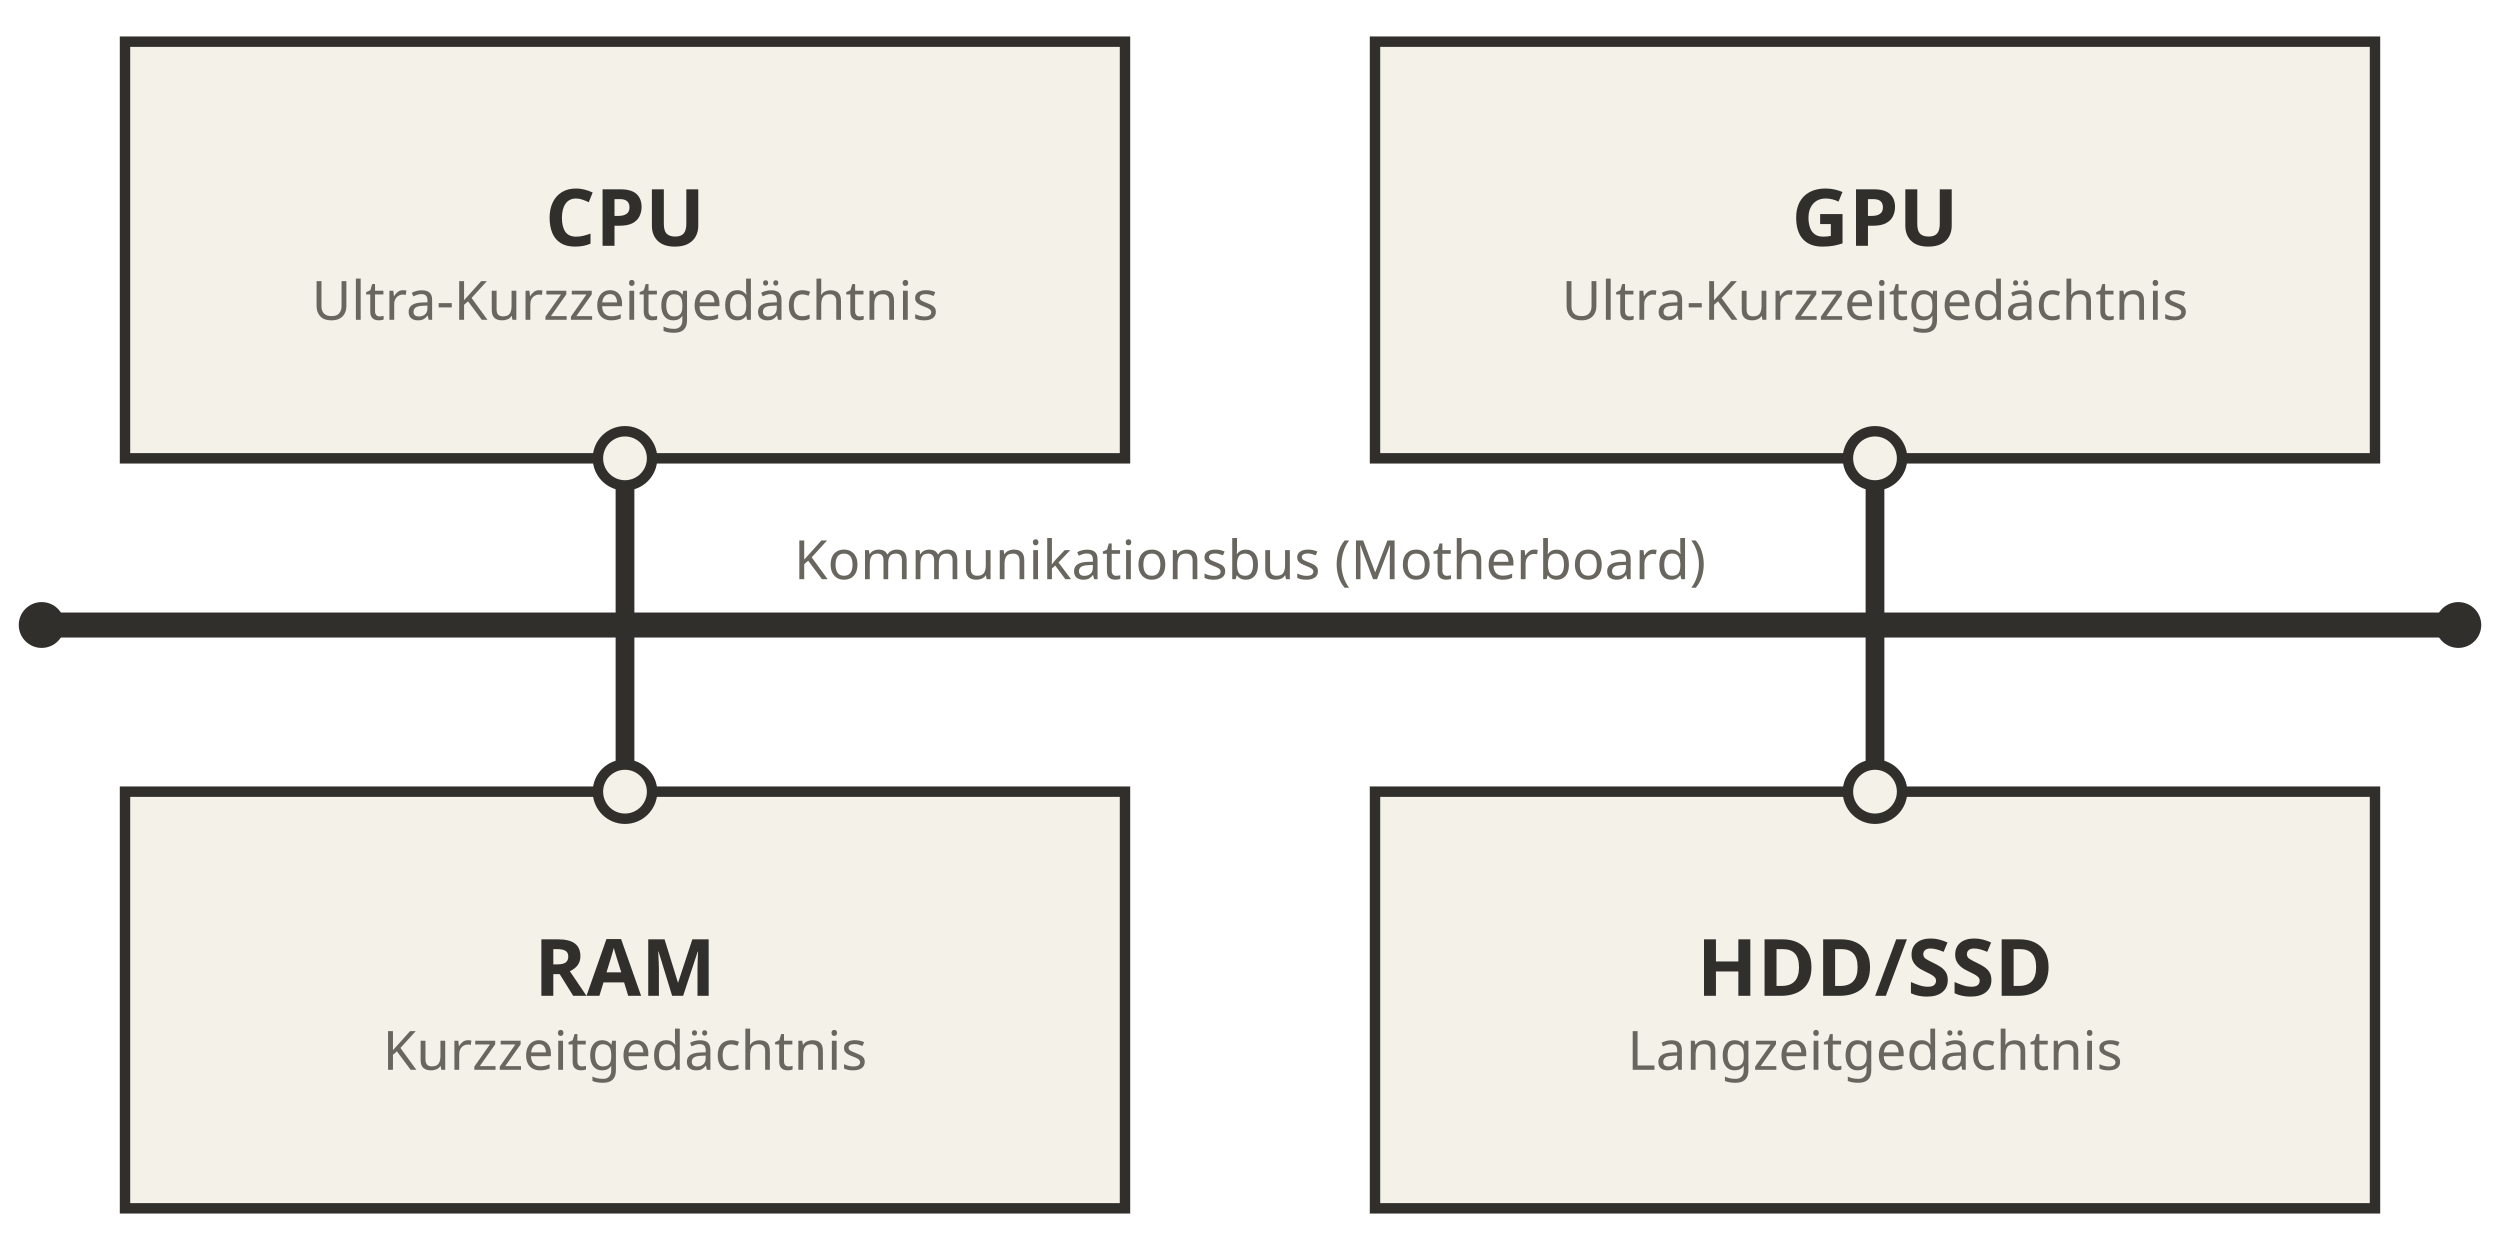
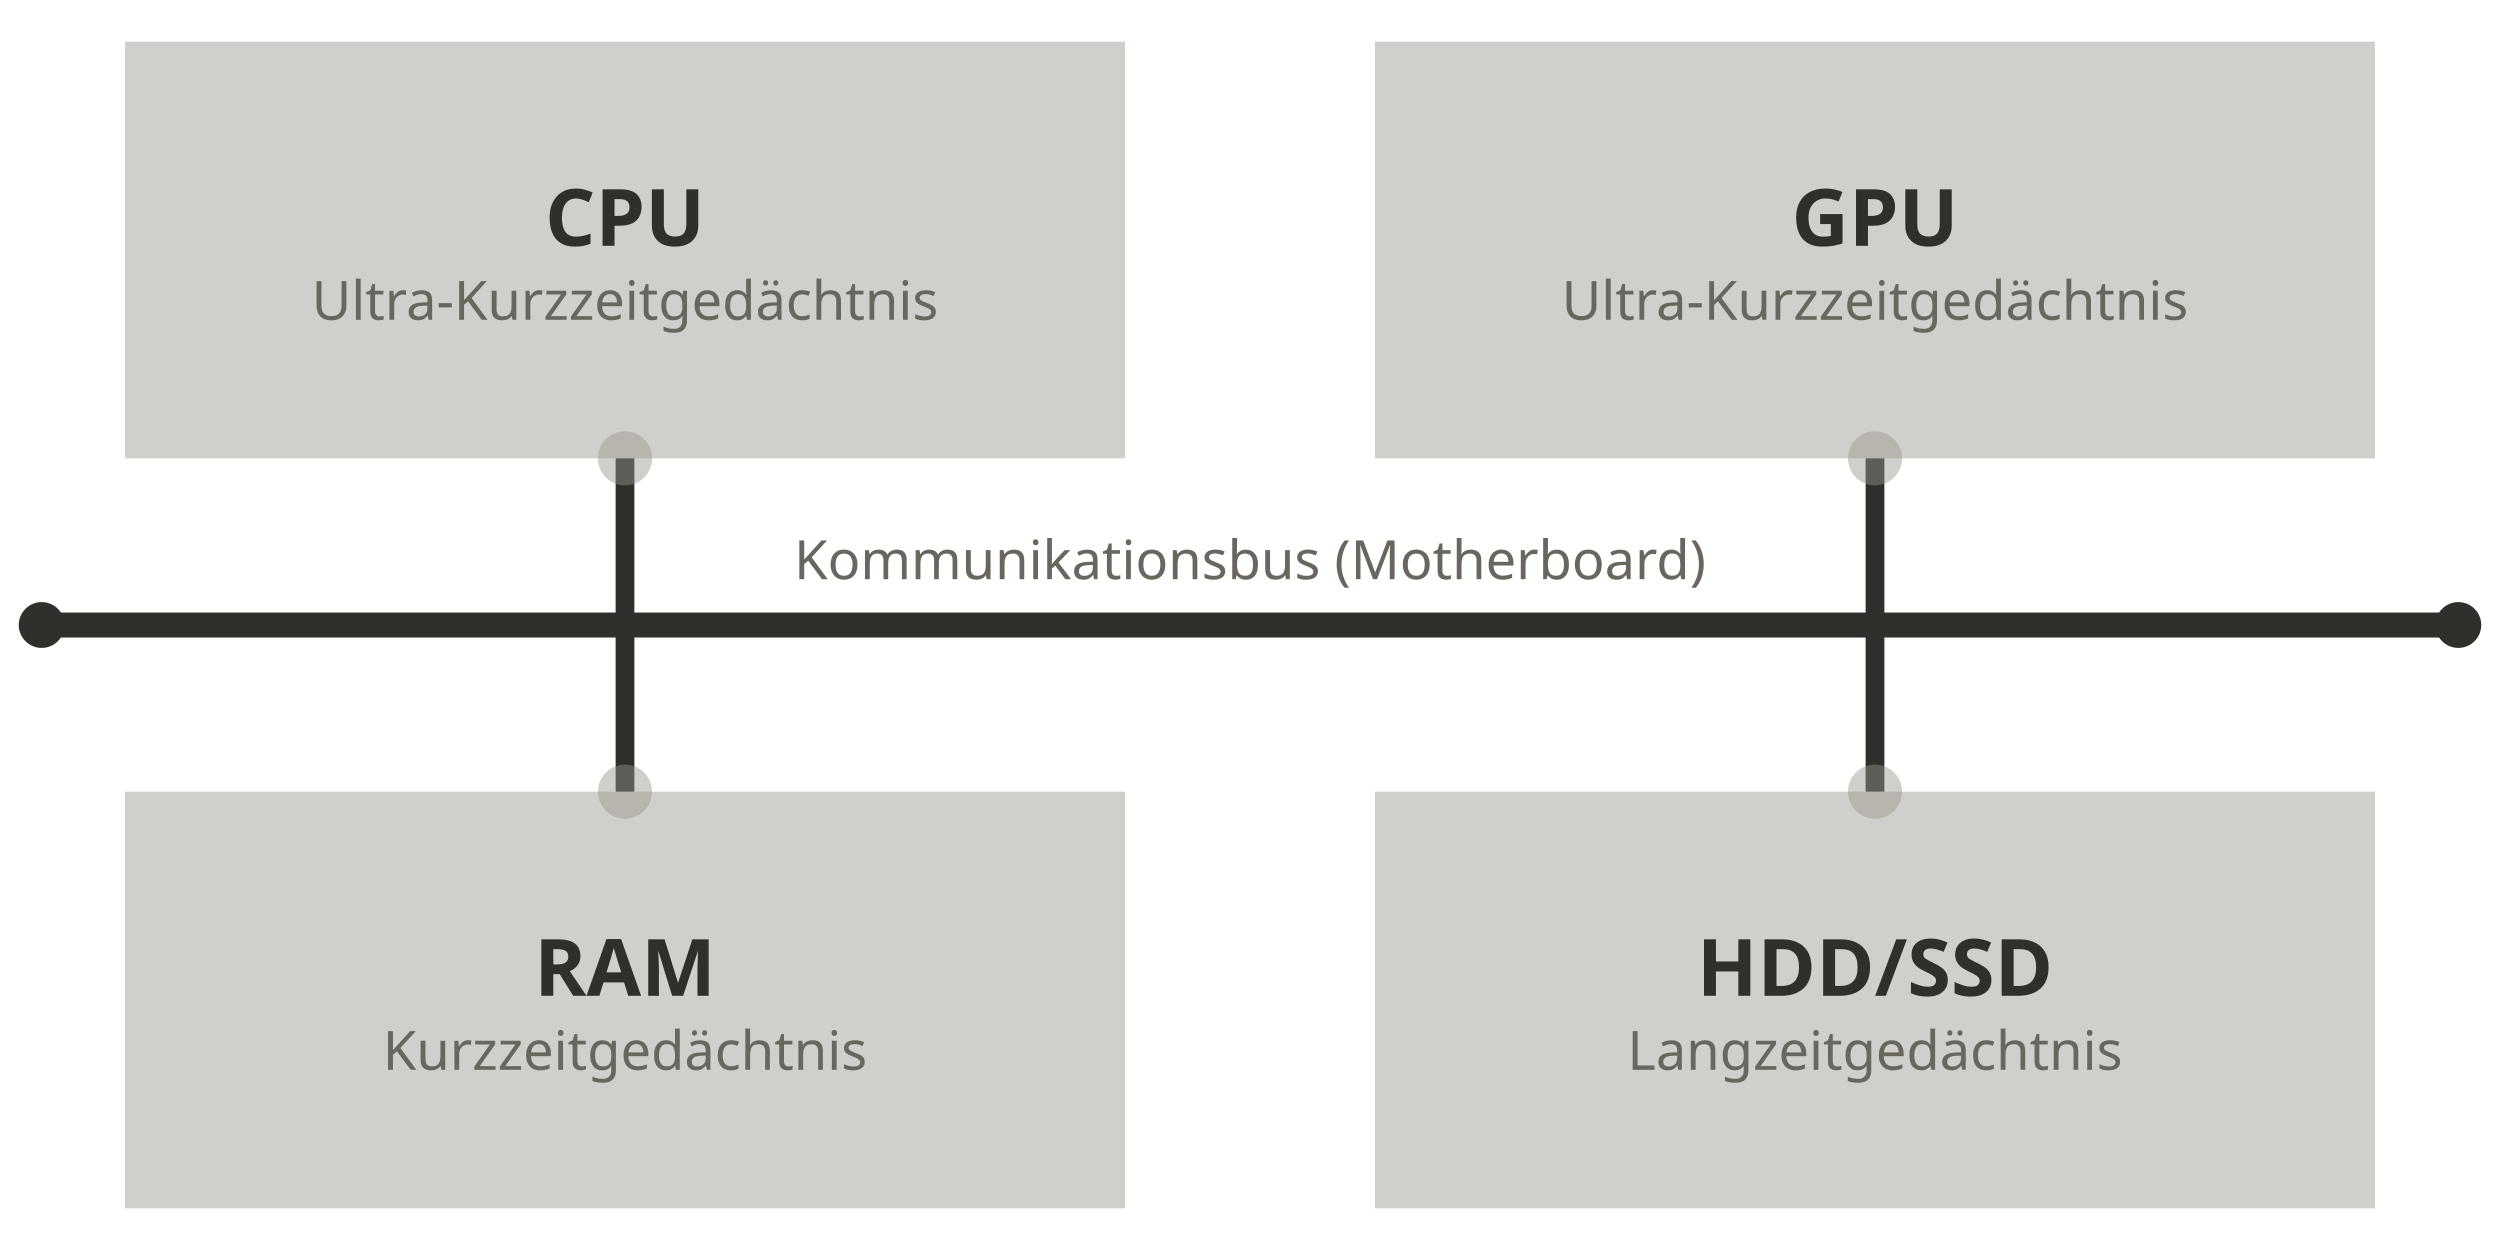
<svg xmlns="http://www.w3.org/2000/svg" viewBox="0 0 1200 600" width="1200" height="600" font-family="DIN Pro Regular,DIN Pro Regular_MSFontService,sans-serif" style="font-variant-ligatures:none;font-feature-settings:'liga' 0,'clig' 0">
  <style>svg{display:block}text{font-variant-ligatures:none;font-feature-settings:'liga' 0,'clig' 0}</style>
-   <rect x="60" y="20" width="480" height="200" fill="var(--bone, #F3F1E8)" stroke="var(--ink, #302F2B)" stroke-width="5" />
+   <rect x="60" y="20" width="480" height="200" fill="#99958C" fill-opacity="0.45" />
  <text x="300" y="118.0" font-size="38" text-anchor="middle" fill="var(--ink, #302F2B)" font-weight="bold" font-variant-ligatures="none">CPU</text>
  <text x="300" y="153.5" font-size="26" text-anchor="middle" fill="var(--concrete, #68665E)" font-variant-ligatures="none">Ultra-Kurzzeitgedächtnis</text>
-   <rect x="660" y="20" width="480" height="200" fill="var(--bone, #F3F1E8)" stroke="var(--ink, #302F2B)" stroke-width="5" />
+   <rect x="660" y="20" width="480" height="200" fill="#99958C" fill-opacity="0.45" />
  <text x="900" y="118.0" font-size="38" text-anchor="middle" fill="var(--ink, #302F2B)" font-weight="bold" font-variant-ligatures="none">GPU</text>
  <text x="900" y="153.5" font-size="26" text-anchor="middle" fill="var(--concrete, #68665E)" font-variant-ligatures="none">Ultra-Kurzzeitgedächtnis</text>
-   <rect x="60" y="380" width="480" height="200" fill="var(--bone, #F3F1E8)" stroke="var(--ink, #302F2B)" stroke-width="5" />
+   <rect x="60" y="380" width="480" height="200" fill="#99958C" fill-opacity="0.45" />
  <text x="300" y="478.0" font-size="38" text-anchor="middle" fill="var(--ink, #302F2B)" font-weight="bold" font-variant-ligatures="none">RAM</text>
  <text x="300" y="513.5" font-size="26" text-anchor="middle" fill="var(--concrete, #68665E)" font-variant-ligatures="none">Kurzzeitgedächtnis</text>
-   <rect x="660" y="380" width="480" height="200" fill="var(--bone, #F3F1E8)" stroke="var(--ink, #302F2B)" stroke-width="5" />
+   <rect x="660" y="380" width="480" height="200" fill="#99958C" fill-opacity="0.45" />
  <text x="900" y="478.0" font-size="38" text-anchor="middle" fill="var(--ink, #302F2B)" font-weight="bold" font-variant-ligatures="none">HDD/SSD</text>
  <text x="900" y="513.5" font-size="26" text-anchor="middle" fill="var(--concrete, #68665E)" font-variant-ligatures="none">Langzeitgedächtnis</text>
  <line x1="20" y1="300" x2="1180" y2="300" stroke="var(--ink, #302F2B)" stroke-width="12" stroke-linecap="round" />
  <circle cx="20" cy="300" r="11" fill="var(--ink, #302F2B)" />
  <circle cx="1180" cy="300" r="11" fill="var(--ink, #302F2B)" />
  <line x1="300" y1="220" x2="300" y2="380" stroke="var(--ink, #302F2B)" stroke-width="9" />
-   <circle cx="300" cy="220" r="13" fill="var(--bone, #F3F1E8)" stroke="var(--ink, #302F2B)" stroke-width="5" />
-   <circle cx="300" cy="380" r="13" fill="var(--bone, #F3F1E8)" stroke="var(--ink, #302F2B)" stroke-width="5" />
+   <circle cx="300" cy="220" r="13" fill="#99958C" fill-opacity="0.45" />
+   <circle cx="300" cy="380" r="13" fill="#99958C" fill-opacity="0.45" />
  <line x1="900" y1="220" x2="900" y2="380" stroke="var(--ink, #302F2B)" stroke-width="9" />
-   <circle cx="900" cy="220" r="13" fill="var(--bone, #F3F1E8)" stroke="var(--ink, #302F2B)" stroke-width="5" />
-   <circle cx="900" cy="380" r="13" fill="var(--bone, #F3F1E8)" stroke="var(--ink, #302F2B)" stroke-width="5" />
+   <circle cx="900" cy="220" r="13" fill="#99958C" fill-opacity="0.45" />
+   <circle cx="900" cy="380" r="13" fill="#99958C" fill-opacity="0.45" />
  <text x="600" y="278" font-size="26" text-anchor="middle" fill="var(--concrete, #68665E)" font-variant-ligatures="none">Kommunikationsbus (Motherboard)</text>
</svg>
